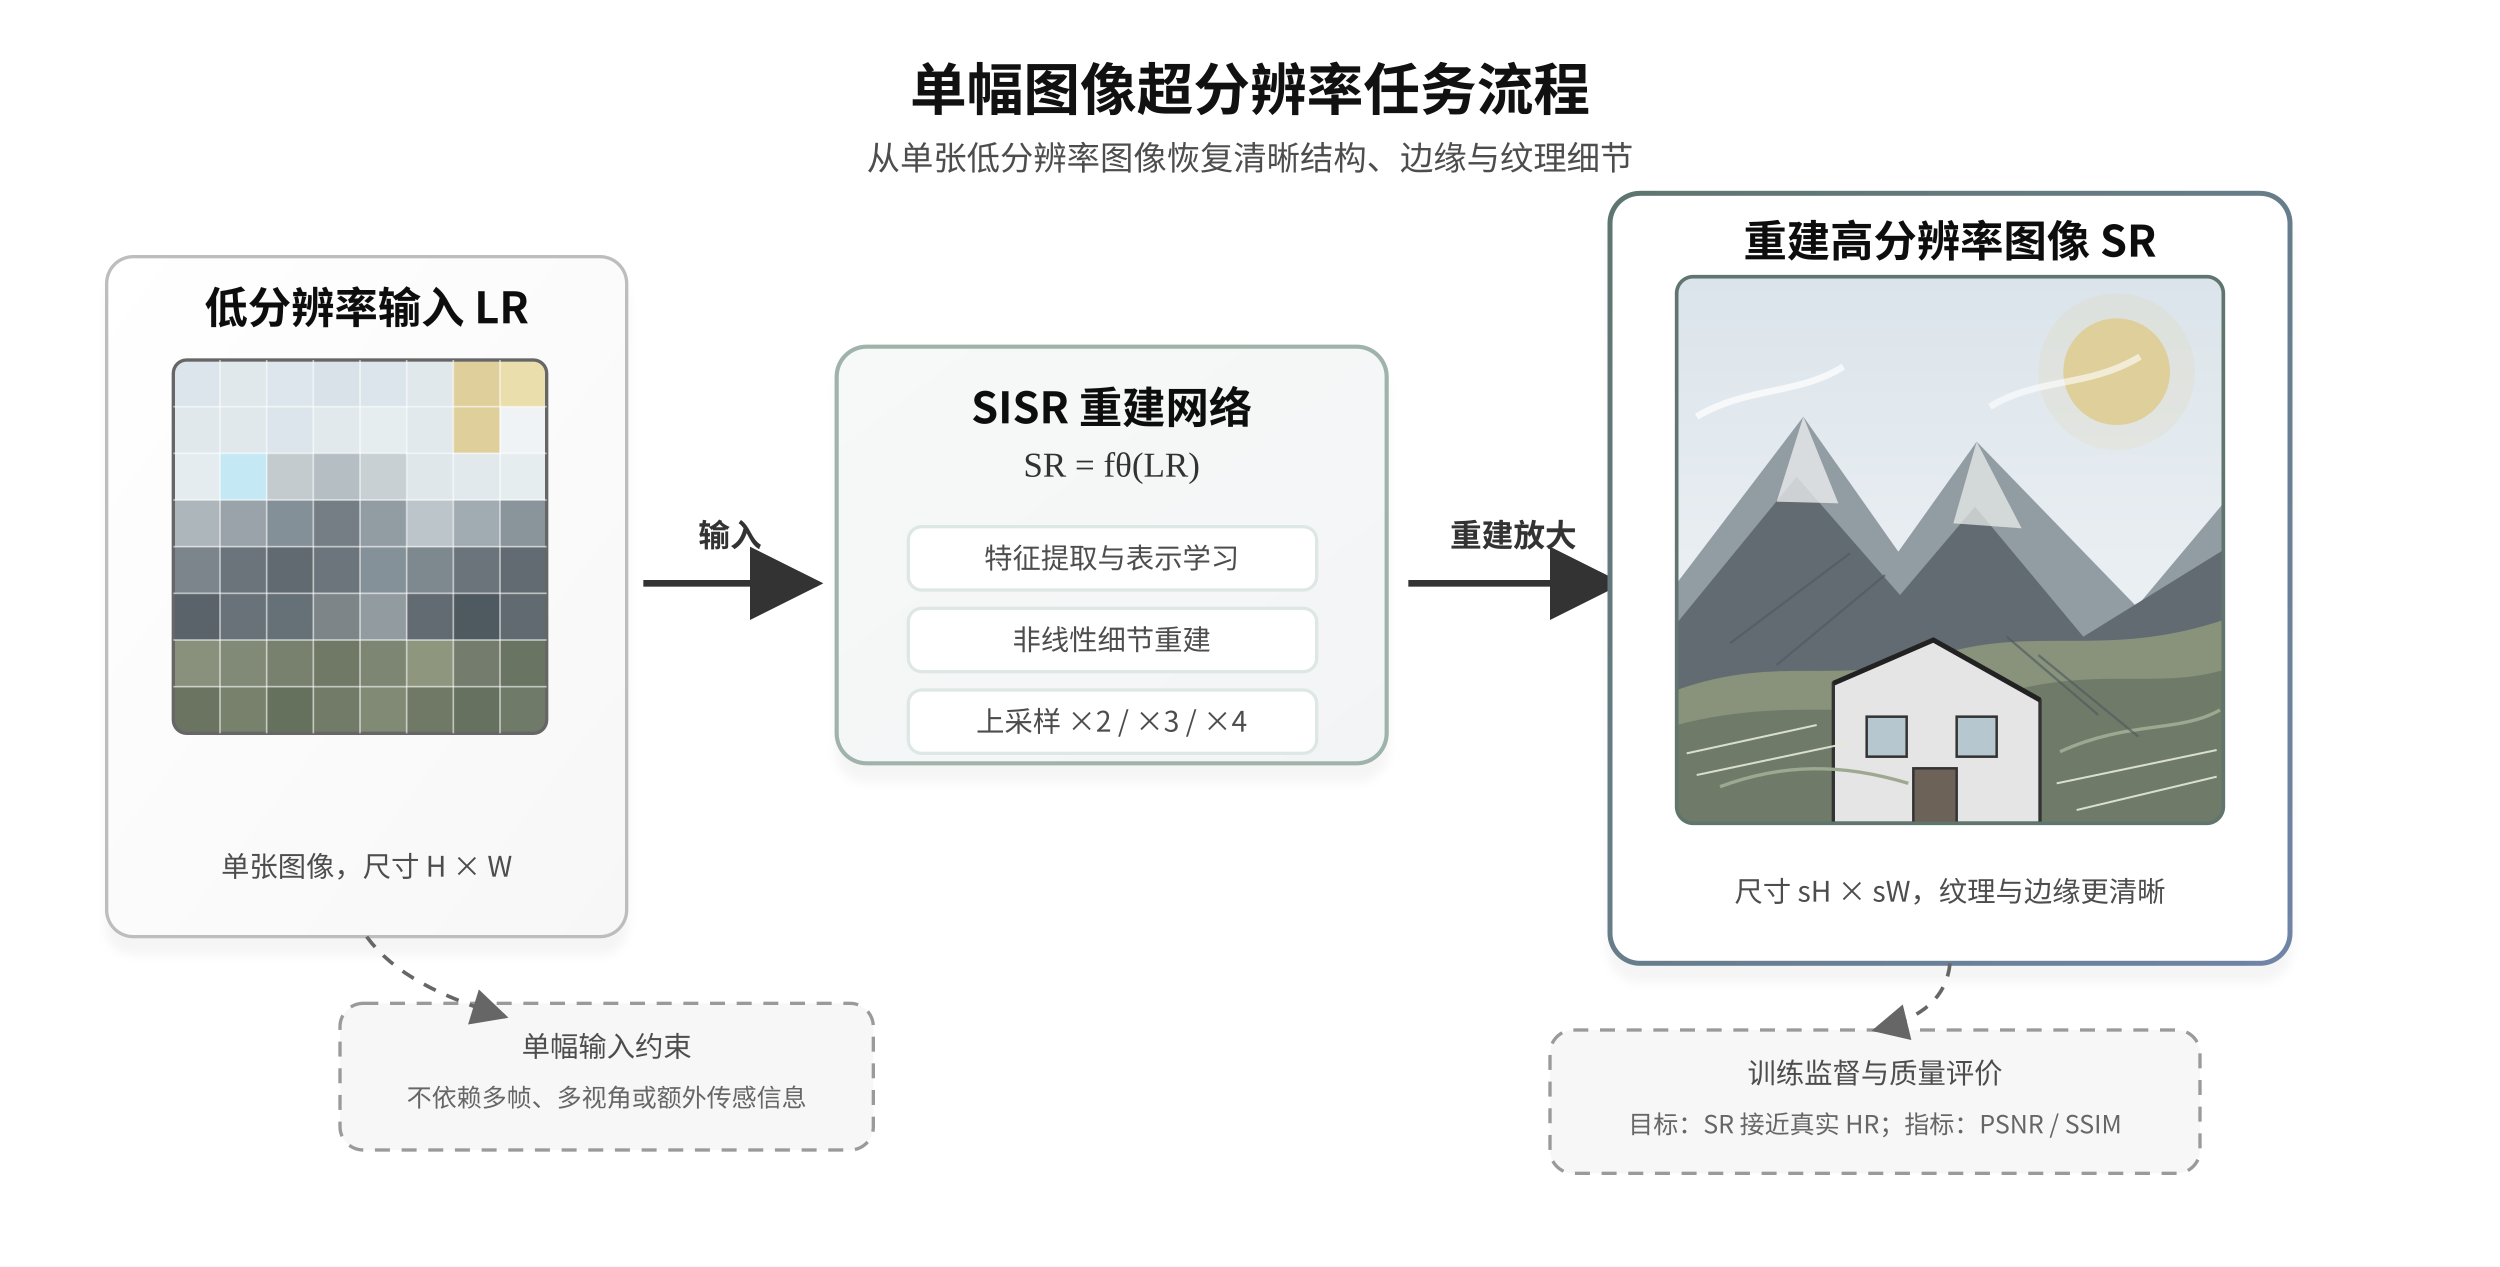
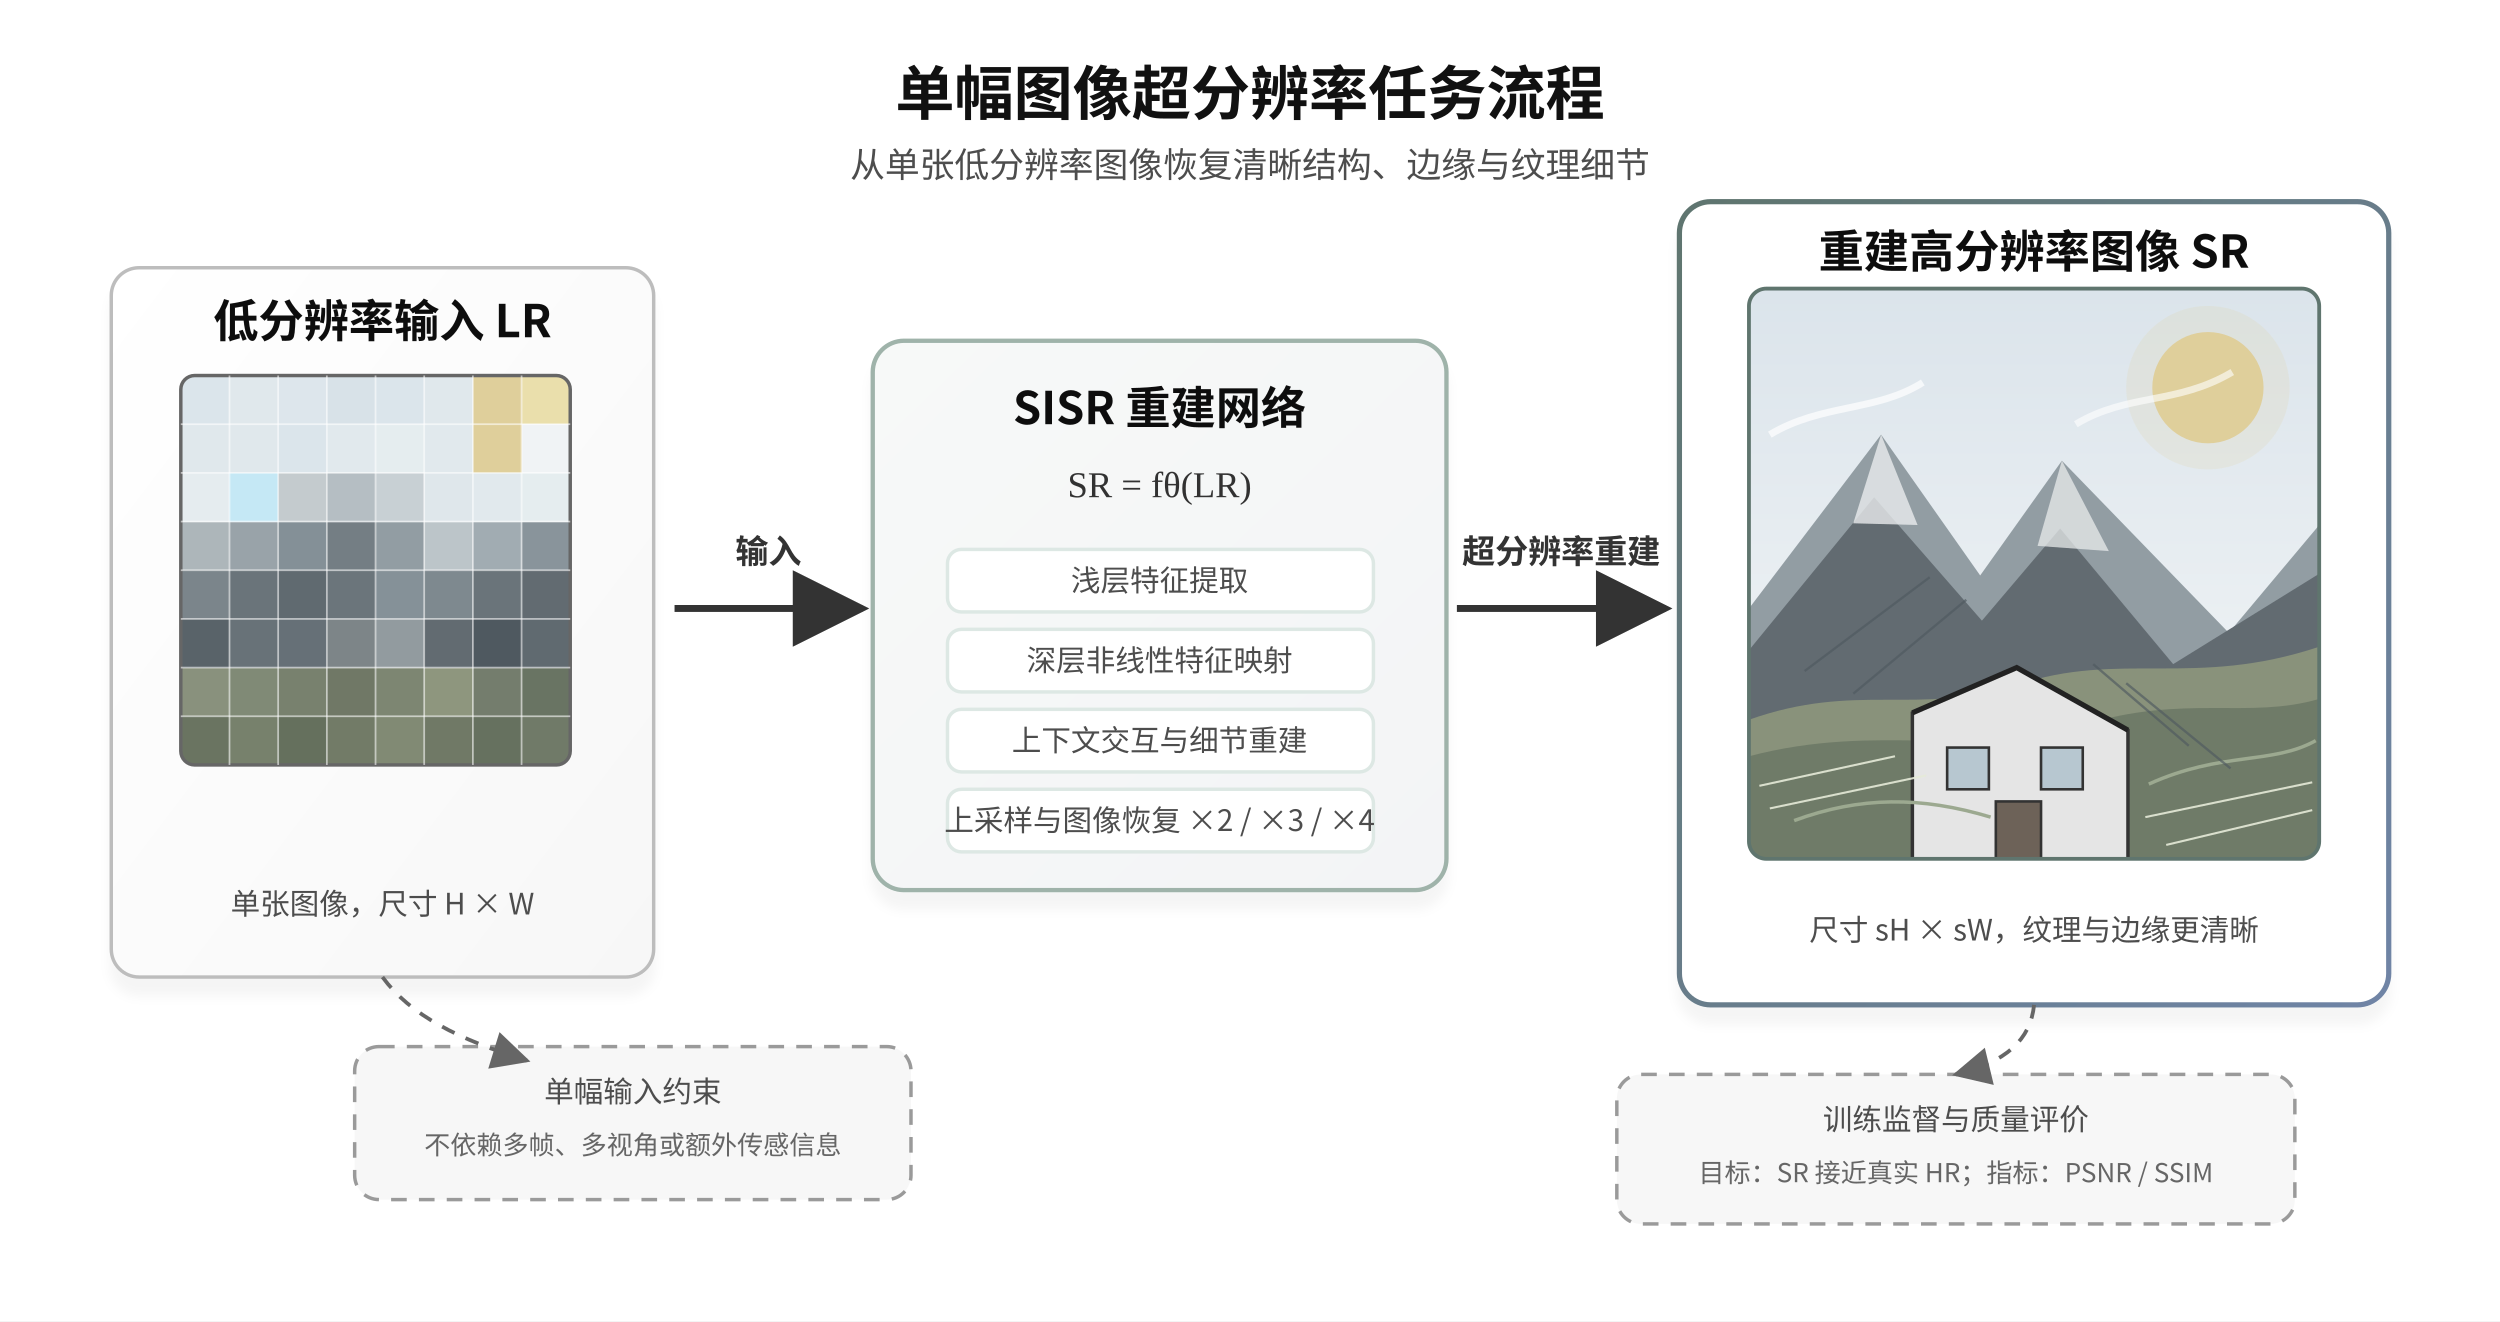
- <svg xmlns="http://www.w3.org/2000/svg" viewBox="0 0 1500 760" role="img" aria-labelledby="title desc">
+ <svg xmlns="http://www.w3.org/2000/svg" viewBox="0 0 1438 760" role="img" aria-labelledby="title desc">
  <defs>
    <linearGradient id="panelBg" x1="0" y1="0" x2="1" y2="1">
      <stop offset="0" stop-color="#ffffff" />
      <stop offset="1" stop-color="#f7f7f7" />
    </linearGradient>
    <linearGradient id="sky" x1="0" y1="0" x2="0" y2="1">
      <stop offset="0" stop-color="#dbe4eb" />
      <stop offset="1" stop-color="#f5f7f8" />
    </linearGradient>
    <linearGradient id="modelBg" x1="0" y1="0" x2="1" y2="1">
      <stop offset="0" stop-color="#f7f9f8" />
      <stop offset="1" stop-color="#f3f4f6" />
    </linearGradient>
    <linearGradient id="srBorder" x1="0" y1="0" x2="1" y2="1">
      <stop offset="0" stop-color="#5f756e" />
      <stop offset="1" stop-color="#6f84a6" />
    </linearGradient>
    <filter id="shadow" x="-12%" y="-12%" width="124%" height="124%">
      <feDropShadow dx="0" dy="10" stdDeviation="3" flood-color="#111111" flood-opacity="0.04" />
    </filter>
    <marker id="arrow" markerWidth="13" markerHeight="13" refX="11" refY="6.5" orient="auto">
      <path d="M1,1 L12,6.5 L1,12 Z" fill="#333333" />
    </marker>
    <marker id="dashArrow" markerWidth="12" markerHeight="12" refX="10" refY="6" orient="auto">
      <path d="M1,1 L11,6 L1,11 Z" fill="#666666" />
    </marker>
    <clipPath id="lrClip">
      <rect x="104" y="216" width="224" height="224" rx="8" />
    </clipPath>
    <clipPath id="srClip">
      <rect x="1006" y="166" width="328" height="328" rx="10" />
    </clipPath>
  </defs>
  <style>
    .title { font-family: "Noto Sans CJK SC", "Microsoft YaHei", "PingFang SC", "Heiti SC", Arial, sans-serif; font-size: 34px; font-weight: 700; fill: #111111; letter-spacing: 0; }
    .label { font-family: "Noto Sans CJK SC", "Microsoft YaHei", "PingFang SC", "Heiti SC", Arial, sans-serif; font-size: 26px; font-weight: 700; fill: #111111; letter-spacing: 0; }
    .sub { font-family: "Noto Sans CJK SC", "Microsoft YaHei", "PingFang SC", "Heiti SC", Arial, sans-serif; font-size: 20px; fill: #4d4d4d; letter-spacing: 0; }
    .small { font-family: "Noto Sans CJK SC", "Microsoft YaHei", "PingFang SC", "Heiti SC", Arial, sans-serif; font-size: 17px; fill: #4d4d4d; letter-spacing: 0; }
    .tiny { font-family: "Noto Sans CJK SC", "Microsoft YaHei", "PingFang SC", "Heiti SC", Arial, sans-serif; font-size: 15px; fill: #666666; letter-spacing: 0; }
    .math { font-family: "Times New Roman", "Noto Sans CJK SC", serif; font-size: 21px; fill: #333333; letter-spacing: 0; }
    .panel { fill: url(#panelBg); stroke: #bdbdbd; stroke-width: 2; }
    .module { fill: #ffffff; stroke: #dde8e4; stroke-width: 2; }
    .callout { fill: #f7f7f7; stroke: #9a9a9a; stroke-width: 2; stroke-dasharray: 9 7; }
    .gridLine { stroke: #ffffff; stroke-width: 1; opacity: 0.58; }
    .arrowText { font-family: "Noto Sans CJK SC", "Microsoft YaHei", "PingFang SC", "Heiti SC", Arial, sans-serif; font-size: 19px; font-weight: 700; fill: #333333; letter-spacing: 0; }
  </style>
-   <rect width="1500" height="760" fill="#ffffff" />
-   <text x="750" y="66" text-anchor="middle" class="title">单幅图像超分辨率任务流程</text>
-   <text x="750" y="102" text-anchor="middle" class="sub">从单张低分辨率图像恢复清晰结构、边缘与纹理细节</text>
+   <rect width="1438" height="760" fill="#ffffff" />
+   <text x="719" y="66" text-anchor="middle" class="title">单幅图像超分辨率任务流程</text>
+   <text x="719" y="102" text-anchor="middle" class="sub">从单张低分辨率图像恢复清晰结构、边缘与纹理细节</text>
  <g filter="url(#shadow)">
    <rect x="64" y="154" width="312" height="408" rx="16" class="panel" />
    <text x="220" y="194" text-anchor="middle" class="label">低分辨率输入 LR</text>
    <text x="220" y="526" text-anchor="middle" class="small">单张图像，尺寸 H × W</text>
  </g>
  <g clip-path="url(#lrClip)" shape-rendering="crispEdges">
    <rect x="104" y="216" width="224" height="224" fill="#e0e7eb" />
    <rect x="104" y="216" width="28" height="28" fill="#dbe5eb" />
    <rect x="132" y="216" width="28" height="28" fill="#e0e8ec" />
    <rect x="160" y="216" width="28" height="28" fill="#dde6ec" />
    <rect x="188" y="216" width="28" height="28" fill="#d8e2e8" />
    <rect x="216" y="216" width="28" height="28" fill="#dbe5eb" />
    <rect x="244" y="216" width="28" height="28" fill="#e0e8ec" />
    <rect x="272" y="216" width="28" height="28" fill="#dfcf9b" />
    <rect x="300" y="216" width="28" height="28" fill="#eadfac" />
    <rect x="104" y="244" width="28" height="28" fill="#e0e8ec" />
    <rect x="132" y="244" width="28" height="28" fill="#e0e8ec" />
    <rect x="160" y="244" width="28" height="28" fill="#dbe5eb" />
    <rect x="188" y="244" width="28" height="28" fill="#e1e9ed" />
    <rect x="216" y="244" width="28" height="28" fill="#e5edef" />
    <rect x="244" y="244" width="28" height="28" fill="#e1e9ed" />
    <rect x="272" y="244" width="28" height="28" fill="#dfcf9b" />
    <rect x="300" y="244" width="28" height="28" fill="#f0f3f5" />
    <rect x="104" y="272" width="28" height="28" fill="#e5ecef" />
    <rect x="132" y="272" width="28" height="28" fill="#c5e8f5" />
    <rect x="160" y="272" width="28" height="28" fill="#c4cbce" />
    <rect x="188" y="272" width="28" height="28" fill="#b5bec3" />
    <rect x="216" y="272" width="28" height="28" fill="#c8d0d4" />
    <rect x="244" y="272" width="28" height="28" fill="#dfe7eb" />
    <rect x="272" y="272" width="28" height="28" fill="#e1e9ed" />
    <rect x="300" y="272" width="28" height="28" fill="#e5edef" />
    <rect x="104" y="300" width="28" height="28" fill="#adb6ba" />
    <rect x="132" y="300" width="28" height="28" fill="#99a3a9" />
    <rect x="160" y="300" width="28" height="28" fill="#849097" />
    <rect x="188" y="300" width="28" height="28" fill="#747e84" />
    <rect x="216" y="300" width="28" height="28" fill="#929da3" />
    <rect x="244" y="300" width="28" height="28" fill="#bcc5c9" />
    <rect x="272" y="300" width="28" height="28" fill="#a1acb2" />
    <rect x="300" y="300" width="28" height="28" fill="#89949b" />
    <rect x="104" y="328" width="28" height="28" fill="#7b858b" />
    <rect x="132" y="328" width="28" height="28" fill="#6a747a" />
    <rect x="160" y="328" width="28" height="28" fill="#606a70" />
    <rect x="188" y="328" width="28" height="28" fill="#6b757b" />
    <rect x="216" y="328" width="28" height="28" fill="#859198" />
    <rect x="244" y="328" width="28" height="28" fill="#7e898f" />
    <rect x="272" y="328" width="28" height="28" fill="#6a747a" />
    <rect x="300" y="328" width="28" height="28" fill="#626b71" />
    <rect x="104" y="356" width="28" height="28" fill="#596369" />
    <rect x="132" y="356" width="28" height="28" fill="#687278" />
    <rect x="160" y="356" width="28" height="28" fill="#667077" />
    <rect x="188" y="356" width="28" height="28" fill="#7d8588" />
    <rect x="216" y="356" width="28" height="28" fill="#929b9f" />
    <rect x="244" y="356" width="28" height="28" fill="#626b71" />
    <rect x="272" y="356" width="28" height="28" fill="#4f5960" />
    <rect x="300" y="356" width="28" height="28" fill="#606a70" />
    <rect x="104" y="384" width="28" height="28" fill="#89917d" />
    <rect x="132" y="384" width="28" height="28" fill="#808a76" />
    <rect x="160" y="384" width="28" height="28" fill="#78816e" />
    <rect x="188" y="384" width="28" height="28" fill="#707866" />
    <rect x="216" y="384" width="28" height="28" fill="#7d8672" />
    <rect x="244" y="384" width="28" height="28" fill="#8e967e" />
    <rect x="272" y="384" width="28" height="28" fill="#747d6d" />
    <rect x="300" y="384" width="28" height="28" fill="#697463" />
    <rect x="104" y="412" width="28" height="28" fill="#6a7461" />
    <rect x="132" y="412" width="28" height="28" fill="#77816c" />
    <rect x="160" y="412" width="28" height="28" fill="#65705d" />
    <rect x="188" y="412" width="28" height="28" fill="#727b67" />
    <rect x="216" y="412" width="28" height="28" fill="#818a74" />
    <rect x="244" y="412" width="28" height="28" fill="#707966" />
    <rect x="272" y="412" width="28" height="28" fill="#66715f" />
    <rect x="300" y="412" width="28" height="28" fill="#707a68" />
  </g>
  <rect x="104" y="216" width="224" height="224" rx="8" fill="none" stroke="#666666" stroke-width="2" />
  <g>
    <line x1="132" y1="216" x2="132" y2="440" class="gridLine" />
    <line x1="160" y1="216" x2="160" y2="440" class="gridLine" />
    <line x1="188" y1="216" x2="188" y2="440" class="gridLine" />
    <line x1="216" y1="216" x2="216" y2="440" class="gridLine" />
    <line x1="244" y1="216" x2="244" y2="440" class="gridLine" />
    <line x1="272" y1="216" x2="272" y2="440" class="gridLine" />
    <line x1="300" y1="216" x2="300" y2="440" class="gridLine" />
    <line x1="104" y1="244" x2="328" y2="244" class="gridLine" />
    <line x1="104" y1="272" x2="328" y2="272" class="gridLine" />
    <line x1="104" y1="300" x2="328" y2="300" class="gridLine" />
    <line x1="104" y1="328" x2="328" y2="328" class="gridLine" />
    <line x1="104" y1="356" x2="328" y2="356" class="gridLine" />
    <line x1="104" y1="384" x2="328" y2="384" class="gridLine" />
    <line x1="104" y1="412" x2="328" y2="412" class="gridLine" />
  </g>
  <g filter="url(#shadow)">
-     <rect x="502" y="208" width="330" height="250" rx="18" fill="url(#modelBg)" stroke="#9fb3aa" stroke-width="2.5" />
-     <text x="667" y="254" text-anchor="middle" class="label">SISR 重建网络</text>
+     <rect x="502" y="196" width="330" height="316" rx="18" fill="url(#modelBg)" stroke="#9fb3aa" stroke-width="2.5" />
+     <text x="667" y="244" text-anchor="middle" class="label">SISR 重建网络</text>
    <text x="667" y="286" text-anchor="middle" class="math">SR = fθ(LR)</text>
-     <rect x="545" y="316" width="245" height="38" rx="8" class="module" />
-     <text x="667" y="341" text-anchor="middle" class="small">特征提取与表示学习</text>
-     <rect x="545" y="365" width="245" height="38" rx="8" class="module" />
-     <text x="667" y="390" text-anchor="middle" class="small">非线性细节重建</text>
-     <rect x="545" y="414" width="245" height="38" rx="8" class="module" />
-     <text x="667" y="439" text-anchor="middle" class="small">上采样 ×2 / ×3 / ×4</text>
-   </g>
-   <path d="M386 350 C424 350, 452 350, 490 350" fill="none" stroke="#333333" stroke-width="4" marker-end="url(#arrow)" />
-   <text x="438" y="328" text-anchor="middle" class="arrowText">输入</text>
-   <path d="M845 350 C892 350, 924 350, 970 350" fill="none" stroke="#333333" stroke-width="4" marker-end="url(#arrow)" />
-   <text x="908" y="328" text-anchor="middle" class="arrowText">重建放大</text>
+     <rect x="545" y="316" width="245" height="36" rx="8" class="module" />
+     <text x="667" y="340" text-anchor="middle" class="small">浅层特征提取</text>
+     <rect x="545" y="362" width="245" height="36" rx="8" class="module" />
+     <text x="667" y="386" text-anchor="middle" class="small">深层非线性特征映射</text>
+     <rect x="545" y="408" width="245" height="36" rx="8" class="module" />
+     <text x="667" y="432" text-anchor="middle" class="small">上下文交互与细节重建</text>
+     <rect x="545" y="454" width="245" height="36" rx="8" class="module" />
+     <text x="667" y="478" text-anchor="middle" class="small">上采样与图像恢复 ×2 / ×3 / ×4</text>
+   </g>
+   <path d="M388 350 C426 350, 456 350, 496 350" fill="none" stroke="#333333" stroke-width="4" marker-end="url(#arrow)" />
+   <text x="442" y="324" text-anchor="middle" class="arrowText">输入</text>
+   <path d="M838 350 C882 350, 914 350, 958 350" fill="none" stroke="#333333" stroke-width="4" marker-end="url(#arrow)" />
+   <text x="898" y="324" text-anchor="middle" class="arrowText">超分辨率重建</text>
  <g filter="url(#shadow)">
    <rect x="966" y="116" width="408" height="462" rx="18" fill="#ffffff" stroke="url(#srBorder)" stroke-width="3" />
    <text x="1170" y="154" text-anchor="middle" class="label">重建高分辨率图像 SR</text>
    <text x="1170" y="541" text-anchor="middle" class="small">尺寸 sH × sW，纹理与边缘更清晰</text>
  </g>
  <g clip-path="url(#srClip)">
    <rect x="1006" y="166" width="328" height="328" fill="url(#sky)" />
    <circle cx="1270" cy="223" r="32" fill="#dfcf9b" />
    <circle cx="1270" cy="223" r="47" fill="#dfcf9b" opacity="0.18" />
    <path d="M1006 350 L1082 250 L1139 331 L1186 265 L1282 364 L1334 302 L1334 494 L1006 494 Z" fill="#929da3" />
    <path d="M1006 374 L1078 286 L1140 357 L1185 304 L1250 382 L1334 330 L1334 494 L1006 494 Z" fill="#626b71" />
    <path d="M1082 250 L1103 302 L1066 301 Z" fill="#eceeef" opacity="0.78" />
    <path d="M1186 265 L1213 317 L1172 314 Z" fill="#eceeef" opacity="0.72" />
    <path d="M1006 414 C1068 392, 1103 412, 1160 394 C1220 374, 1262 396, 1334 372 L1334 494 L1006 494 Z" fill="#89927b" />
    <path d="M1006 435 C1082 415, 1136 437, 1198 417 C1257 399, 1293 414, 1334 402 L1334 494 L1006 494 Z" fill="#6f7b68" />
    <path d="M1100 410 L1160 384 L1224 420 L1224 494 L1100 494 Z" fill="#e5e5e5" stroke="#333333" stroke-width="2" />
    <path d="M1100 410 L1160 384 L1224 420" fill="none" stroke="#222222" stroke-width="3" />
    <rect x="1120" y="430" width="24" height="24" fill="#b7c7d0" stroke="#333333" stroke-width="1.5" />
    <rect x="1174" y="430" width="24" height="24" fill="#b7c7d0" stroke="#333333" stroke-width="1.5" />
    <rect x="1148" y="461" width="26" height="33" fill="#6d6258" stroke="#333333" stroke-width="1.5" />
    <path d="M1032 472 C1070 458, 1105 458, 1145 470" fill="none" stroke="#9ca990" stroke-width="2" />
    <path d="M1236 451 C1278 432, 1307 440, 1332 426" fill="none" stroke="#9ca990" stroke-width="2" />
    <path d="M1018 250 C1048 232, 1079 237, 1106 220" fill="none" stroke="#ffffff" stroke-width="4" opacity="0.7" />
    <path d="M1194 244 C1224 226, 1252 233, 1284 214" fill="none" stroke="#ffffff" stroke-width="4" opacity="0.6" />
    <g stroke="#4f5960" stroke-width="1.4" opacity="0.65">
      <line x1="1038" y1="386" x2="1110" y2="332" />
      <line x1="1066" y1="399" x2="1131" y2="345" />
      <line x1="1204" y1="382" x2="1259" y2="429" />
      <line x1="1223" y1="393" x2="1283" y2="442" />
    </g>
    <g stroke="#e5ead8" stroke-width="1.2" opacity="0.9">
      <line x1="1012" y1="452" x2="1090" y2="435" />
      <line x1="1018" y1="465" x2="1108" y2="446" />
      <line x1="1234" y1="470" x2="1330" y2="450" />
      <line x1="1246" y1="486" x2="1330" y2="466" />
    </g>
  </g>
  <rect x="1006" y="166" width="328" height="328" rx="10" fill="none" stroke="#5f756e" stroke-width="2.2" />
  <g>
    <rect x="204" y="602" width="320" height="88" rx="14" class="callout" />
    <text x="364" y="634" text-anchor="middle" class="small">单幅输入约束</text>
    <text x="364" y="664" text-anchor="middle" class="tiny">不依赖多帧、多视角或额外传感信息</text>
  </g>
  <path d="M220 562 C236 584, 264 598, 303 610" fill="none" stroke="#666666" stroke-width="2.2" stroke-dasharray="8 7" marker-end="url(#dashArrow)" />
  <g>
    <rect x="930" y="618" width="390" height="86" rx="14" class="callout" />
    <text x="1125" y="650" text-anchor="middle" class="small">训练监督与质量评价</text>
    <text x="1125" y="680" text-anchor="middle" class="tiny">目标：SR 接近真实 HR；指标：PSNR / SSIM</text>
  </g>
  <path d="M1170 578 C1168 598, 1154 611, 1125 618" fill="none" stroke="#666666" stroke-width="2.2" stroke-dasharray="8 7" marker-end="url(#dashArrow)" />
</svg>
